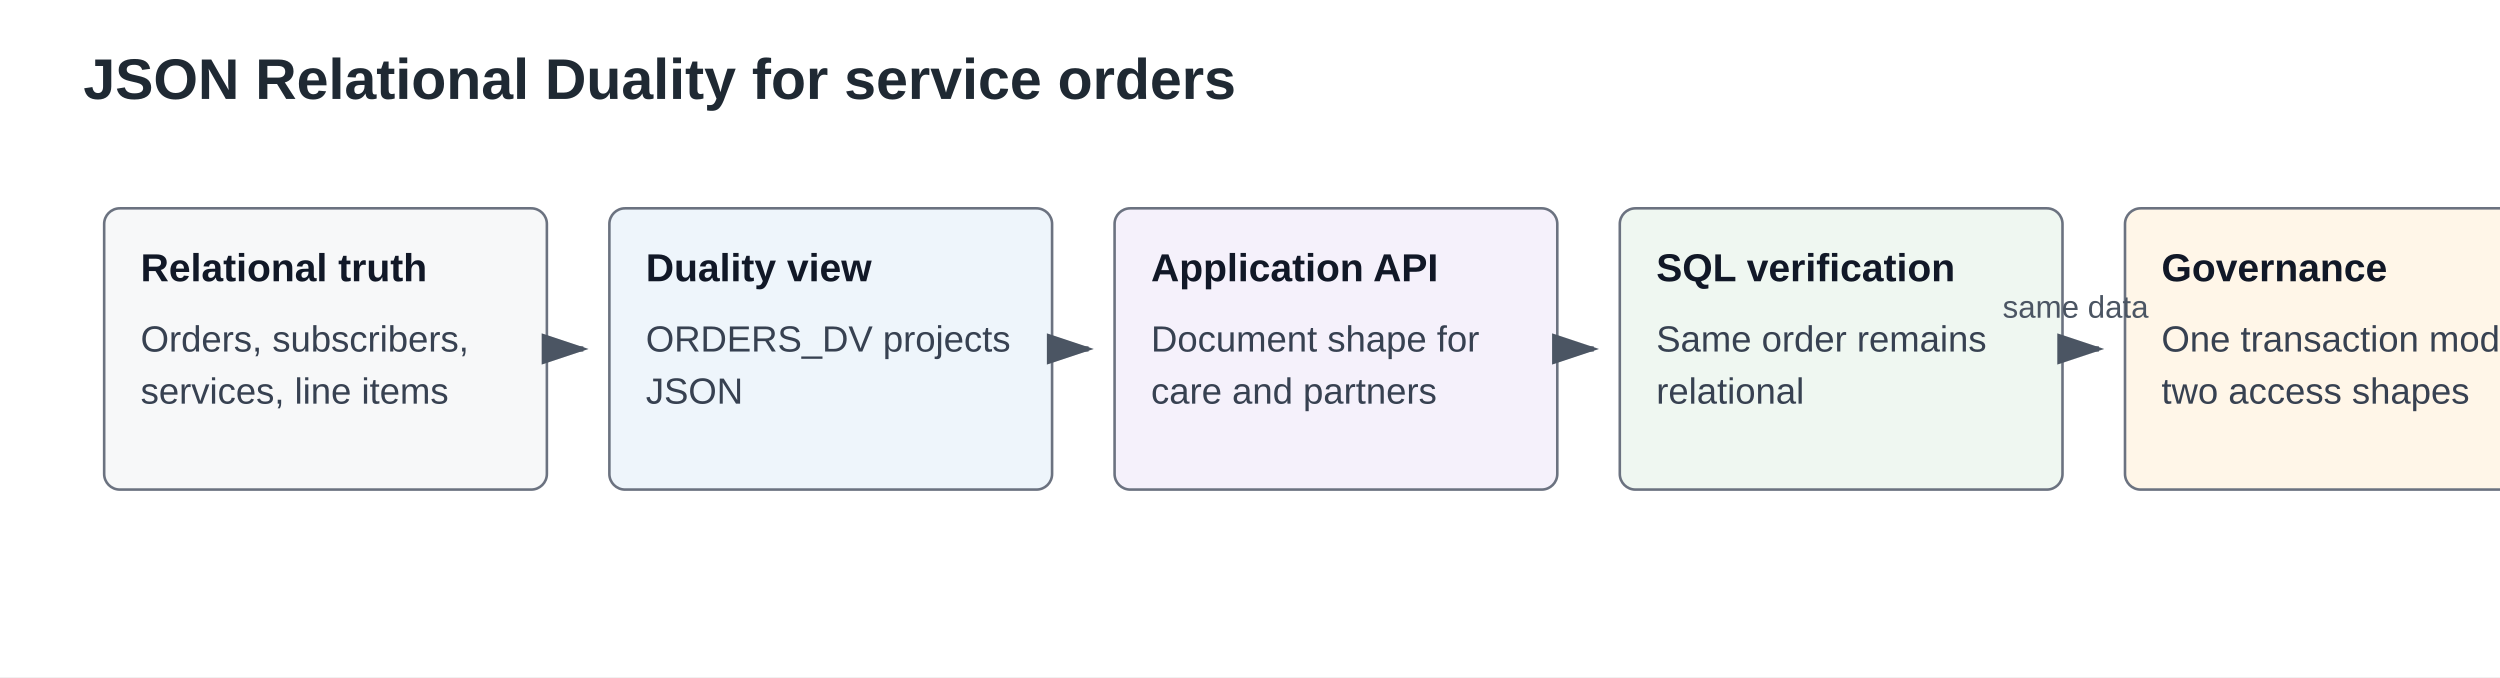
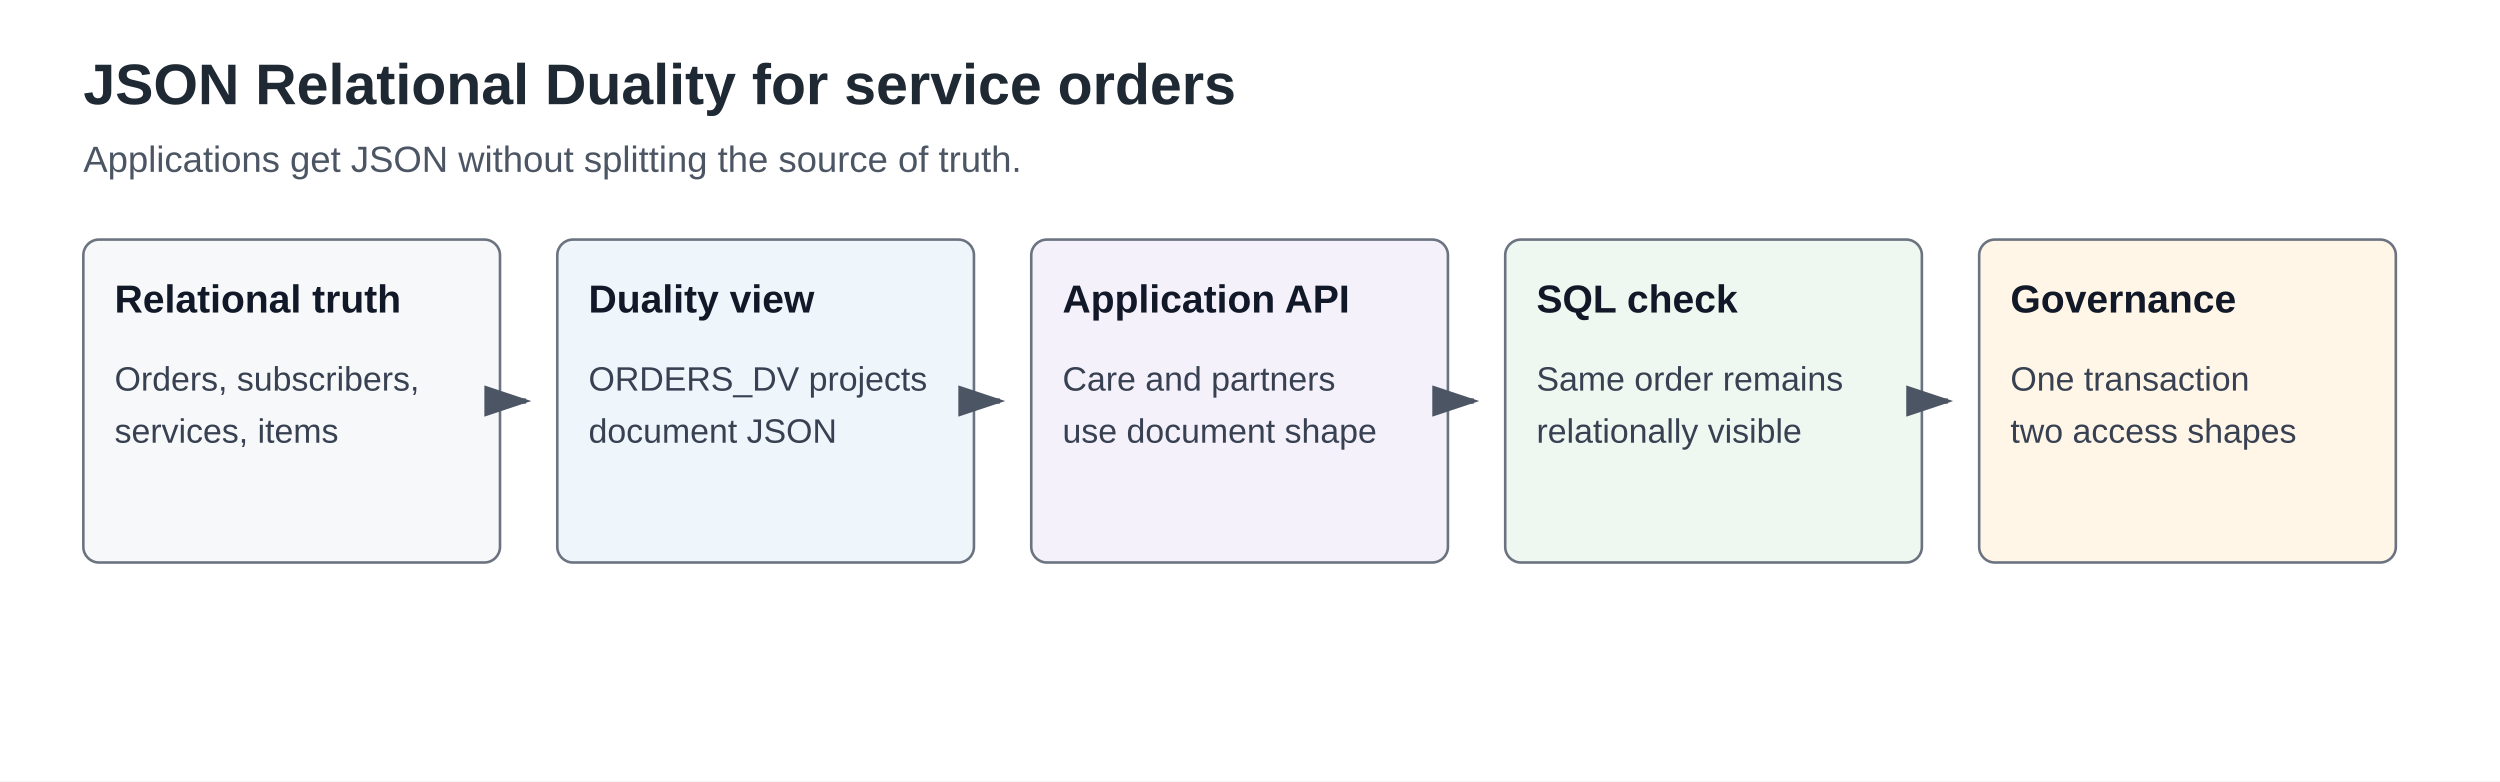
- <svg xmlns="http://www.w3.org/2000/svg" width="960" height="260" viewBox="0 0 960 260" role="img" aria-label="JSON Relational Duality for service orders">
+ <svg xmlns="http://www.w3.org/2000/svg" width="960" height="300" viewBox="0 0 960 300" role="img" aria-label="JSON Relational Duality for service orders">
  <defs>
    <marker id="arrow" markerWidth="10" markerHeight="10" refX="8" refY="3" orient="auto">
      <path d="M0,0 L0,6 L9,3 z" fill="#4b5563" />
    </marker>
  </defs>
-   <rect width="960" height="260" fill="#ffffff" />
-   <text x="32" y="38" font-family="Arial, sans-serif" font-size="22" font-weight="700" fill="#1f2933">JSON Relational Duality for service orders</text>
-   <rect x="40" y="80" width="170" height="108" rx="6" fill="#f7f8f9" stroke="#6b7280" />
-   <text x="54" y="108" font-family="Arial, sans-serif" font-size="15" font-weight="700" fill="#111827">Relational truth</text>
-   <text x="54" y="135" font-family="Arial, sans-serif" font-size="14" fill="#374151">Orders, subscribers,</text>
-   <text x="54" y="155" font-family="Arial, sans-serif" font-size="14" fill="#374151">services, line items</text>
-   <rect x="234" y="80" width="170" height="108" rx="6" fill="#eef5fb" stroke="#6b7280" />
-   <text x="248" y="108" font-family="Arial, sans-serif" font-size="15" font-weight="700" fill="#111827">Duality view</text>
-   <text x="248" y="135" font-family="Arial, sans-serif" font-size="14" fill="#374151">ORDERS_DV projects</text>
-   <text x="248" y="155" font-family="Arial, sans-serif" font-size="14" fill="#374151">JSON</text>
-   <rect x="428" y="80" width="170" height="108" rx="6" fill="#f5f1fb" stroke="#6b7280" />
-   <text x="442" y="108" font-family="Arial, sans-serif" font-size="15" font-weight="700" fill="#111827">Application API</text>
-   <text x="442" y="135" font-family="Arial, sans-serif" font-size="14" fill="#374151">Document shape for</text>
-   <text x="442" y="155" font-family="Arial, sans-serif" font-size="14" fill="#374151">care and partners</text>
-   <rect x="622" y="80" width="170" height="108" rx="6" fill="#eff7f1" stroke="#6b7280" />
-   <text x="636" y="108" font-family="Arial, sans-serif" font-size="15" font-weight="700" fill="#111827">SQL verification</text>
-   <text x="636" y="135" font-family="Arial, sans-serif" font-size="14" fill="#374151">Same order remains</text>
-   <text x="636" y="155" font-family="Arial, sans-serif" font-size="14" fill="#374151">relational</text>
-   <rect x="816" y="80" width="170" height="108" rx="6" fill="#fff6e8" stroke="#6b7280" />
-   <text x="830" y="108" font-family="Arial, sans-serif" font-size="15" font-weight="700" fill="#111827">Governance</text>
-   <text x="830" y="135" font-family="Arial, sans-serif" font-size="14" fill="#374151">One transaction model,</text>
-   <text x="830" y="155" font-family="Arial, sans-serif" font-size="14" fill="#374151">two access shapes</text>
-   <line x1="210" y1="134.0" x2="224" y2="134.0" stroke="#4b5563" stroke-width="2" marker-end="url(#arrow)" />
-   <line x1="404" y1="134.0" x2="418" y2="134.0" stroke="#4b5563" stroke-width="2" marker-end="url(#arrow)" />
-   <line x1="598" y1="134.0" x2="612" y2="134.0" stroke="#4b5563" stroke-width="2" marker-end="url(#arrow)" />
-   <line x1="792" y1="134.0" x2="806" y2="134.0" stroke="#4b5563" stroke-width="2" marker-end="url(#arrow)" />
-   <text x="769.0" y="122.0" font-family="Arial, sans-serif" font-size="12" fill="#4b5563">same data</text>
+   <rect width="960" height="300" fill="#ffffff" />
+   <text x="32" y="40" font-family="Arial, sans-serif" font-size="22" font-weight="700" fill="#1f2933">JSON Relational Duality for service orders</text>
+   <text x="32" y="66" font-family="Arial, sans-serif" font-size="14" fill="#4b5563">Applications get JSON without splitting the source of truth.</text>
+   <rect x="32" y="92" width="160" height="124" rx="6" fill="#f7f8f9" stroke="#6b7280" />
+   <text x="44" y="120" font-family="Arial, sans-serif" font-size="15" font-weight="700" fill="#111827">Relational truth</text>
+   <text x="44" y="150" font-family="Arial, sans-serif" font-size="13" fill="#374151">Orders, subscribers,</text>
+   <text x="44" y="170" font-family="Arial, sans-serif" font-size="13" fill="#374151">services, items</text>
+   <line x1="192" y1="154.0" x2="202" y2="154.0" stroke="#4b5563" stroke-width="2" marker-end="url(#arrow)" />
+   <rect x="214" y="92" width="160" height="124" rx="6" fill="#eef5fb" stroke="#6b7280" />
+   <text x="226" y="120" font-family="Arial, sans-serif" font-size="15" font-weight="700" fill="#111827">Duality view</text>
+   <text x="226" y="150" font-family="Arial, sans-serif" font-size="13" fill="#374151">ORDERS_DV projects</text>
+   <text x="226" y="170" font-family="Arial, sans-serif" font-size="13" fill="#374151">document JSON</text>
+   <line x1="374" y1="154.0" x2="384" y2="154.0" stroke="#4b5563" stroke-width="2" marker-end="url(#arrow)" />
+   <rect x="396" y="92" width="160" height="124" rx="6" fill="#f5f1fb" stroke="#6b7280" />
+   <text x="408" y="120" font-family="Arial, sans-serif" font-size="15" font-weight="700" fill="#111827">Application API</text>
+   <text x="408" y="150" font-family="Arial, sans-serif" font-size="13" fill="#374151">Care and partners</text>
+   <text x="408" y="170" font-family="Arial, sans-serif" font-size="13" fill="#374151">use document shape</text>
+   <line x1="556" y1="154.0" x2="566" y2="154.0" stroke="#4b5563" stroke-width="2" marker-end="url(#arrow)" />
+   <rect x="578" y="92" width="160" height="124" rx="6" fill="#eff7f1" stroke="#6b7280" />
+   <text x="590" y="120" font-family="Arial, sans-serif" font-size="15" font-weight="700" fill="#111827">SQL check</text>
+   <text x="590" y="150" font-family="Arial, sans-serif" font-size="13" fill="#374151">Same order remains</text>
+   <text x="590" y="170" font-family="Arial, sans-serif" font-size="13" fill="#374151">relationally visible</text>
+   <line x1="738" y1="154.0" x2="748" y2="154.0" stroke="#4b5563" stroke-width="2" marker-end="url(#arrow)" />
+   <rect x="760" y="92" width="160" height="124" rx="6" fill="#fff6e8" stroke="#6b7280" />
+   <text x="772" y="120" font-family="Arial, sans-serif" font-size="15" font-weight="700" fill="#111827">Governance</text>
+   <text x="772" y="150" font-family="Arial, sans-serif" font-size="13" fill="#374151">One transaction</text>
+   <text x="772" y="170" font-family="Arial, sans-serif" font-size="13" fill="#374151">two access shapes</text>
</svg>
